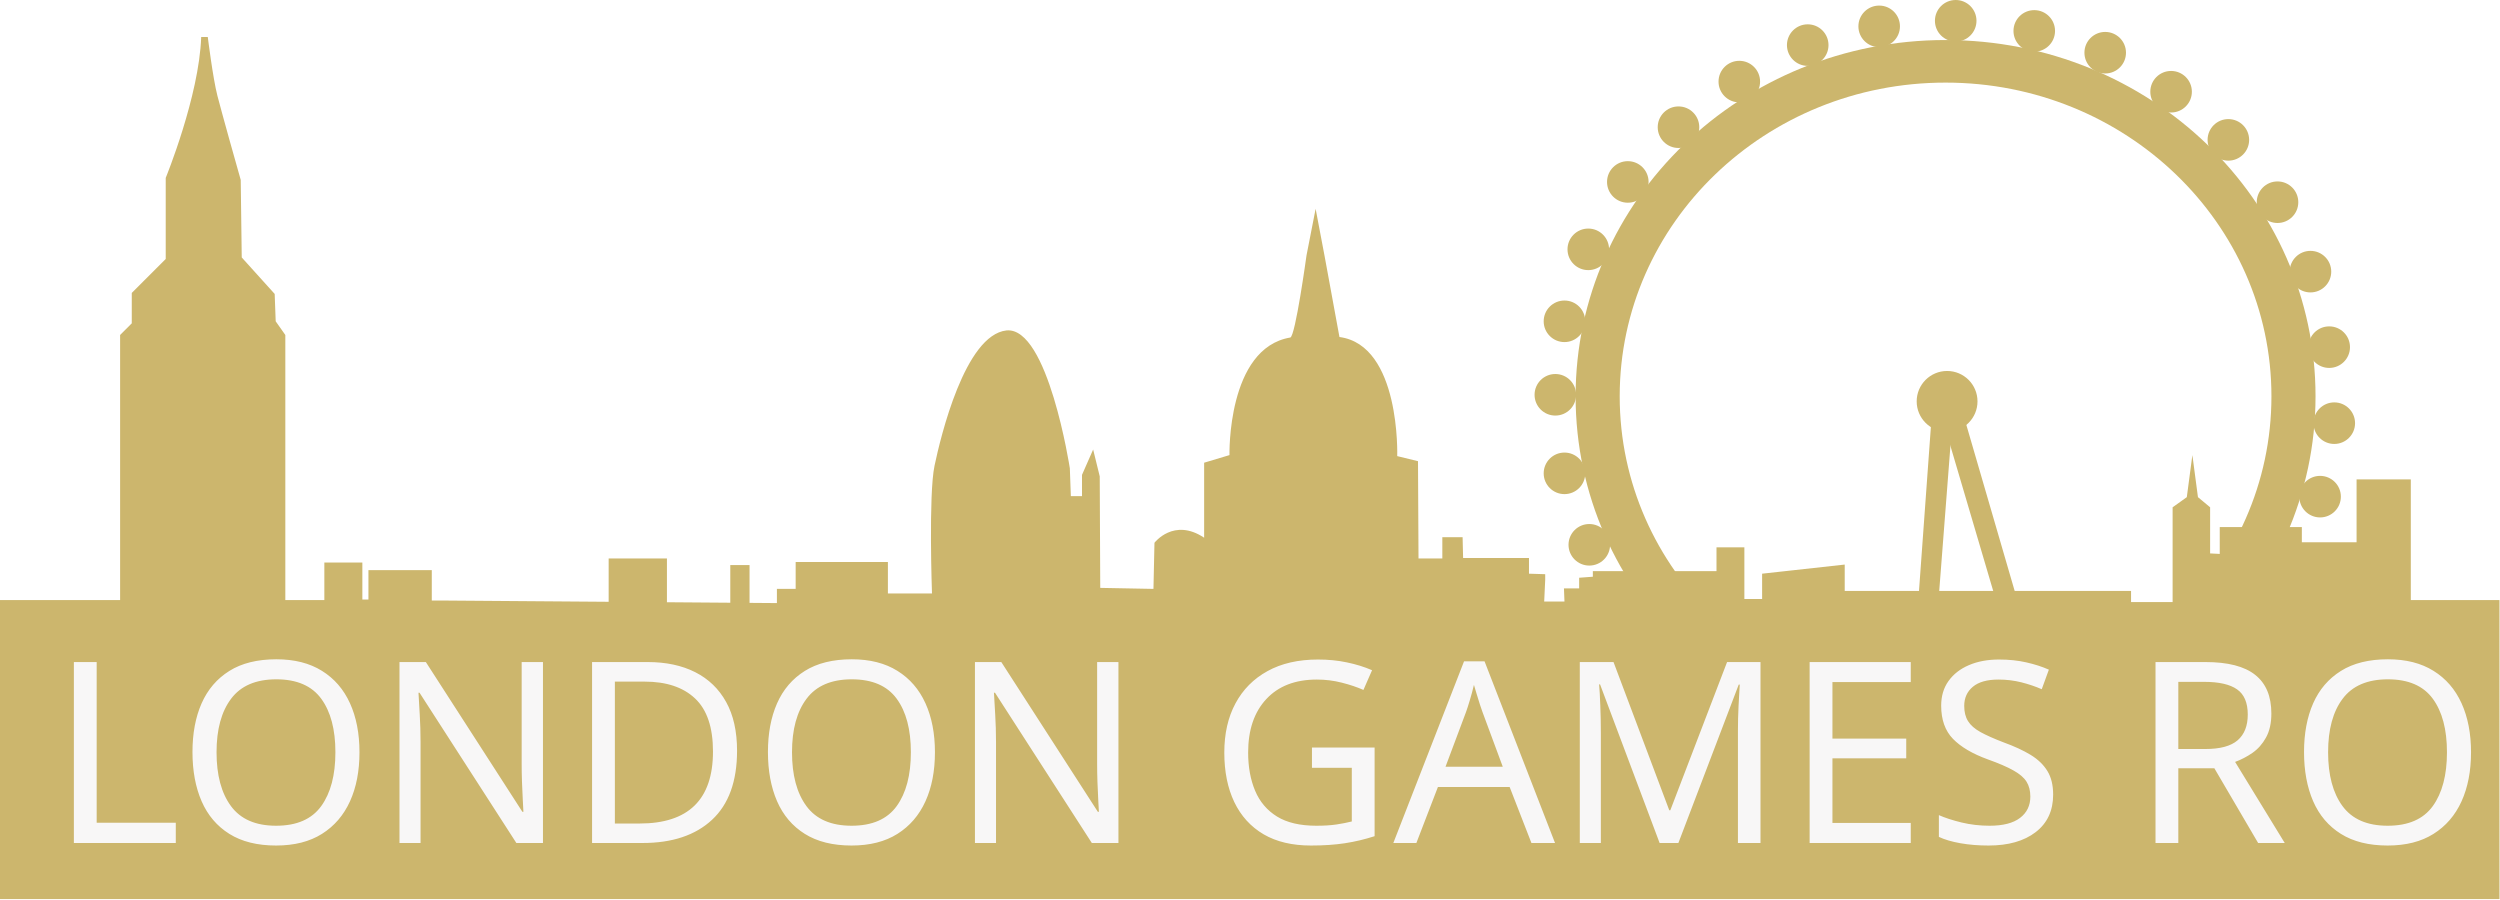
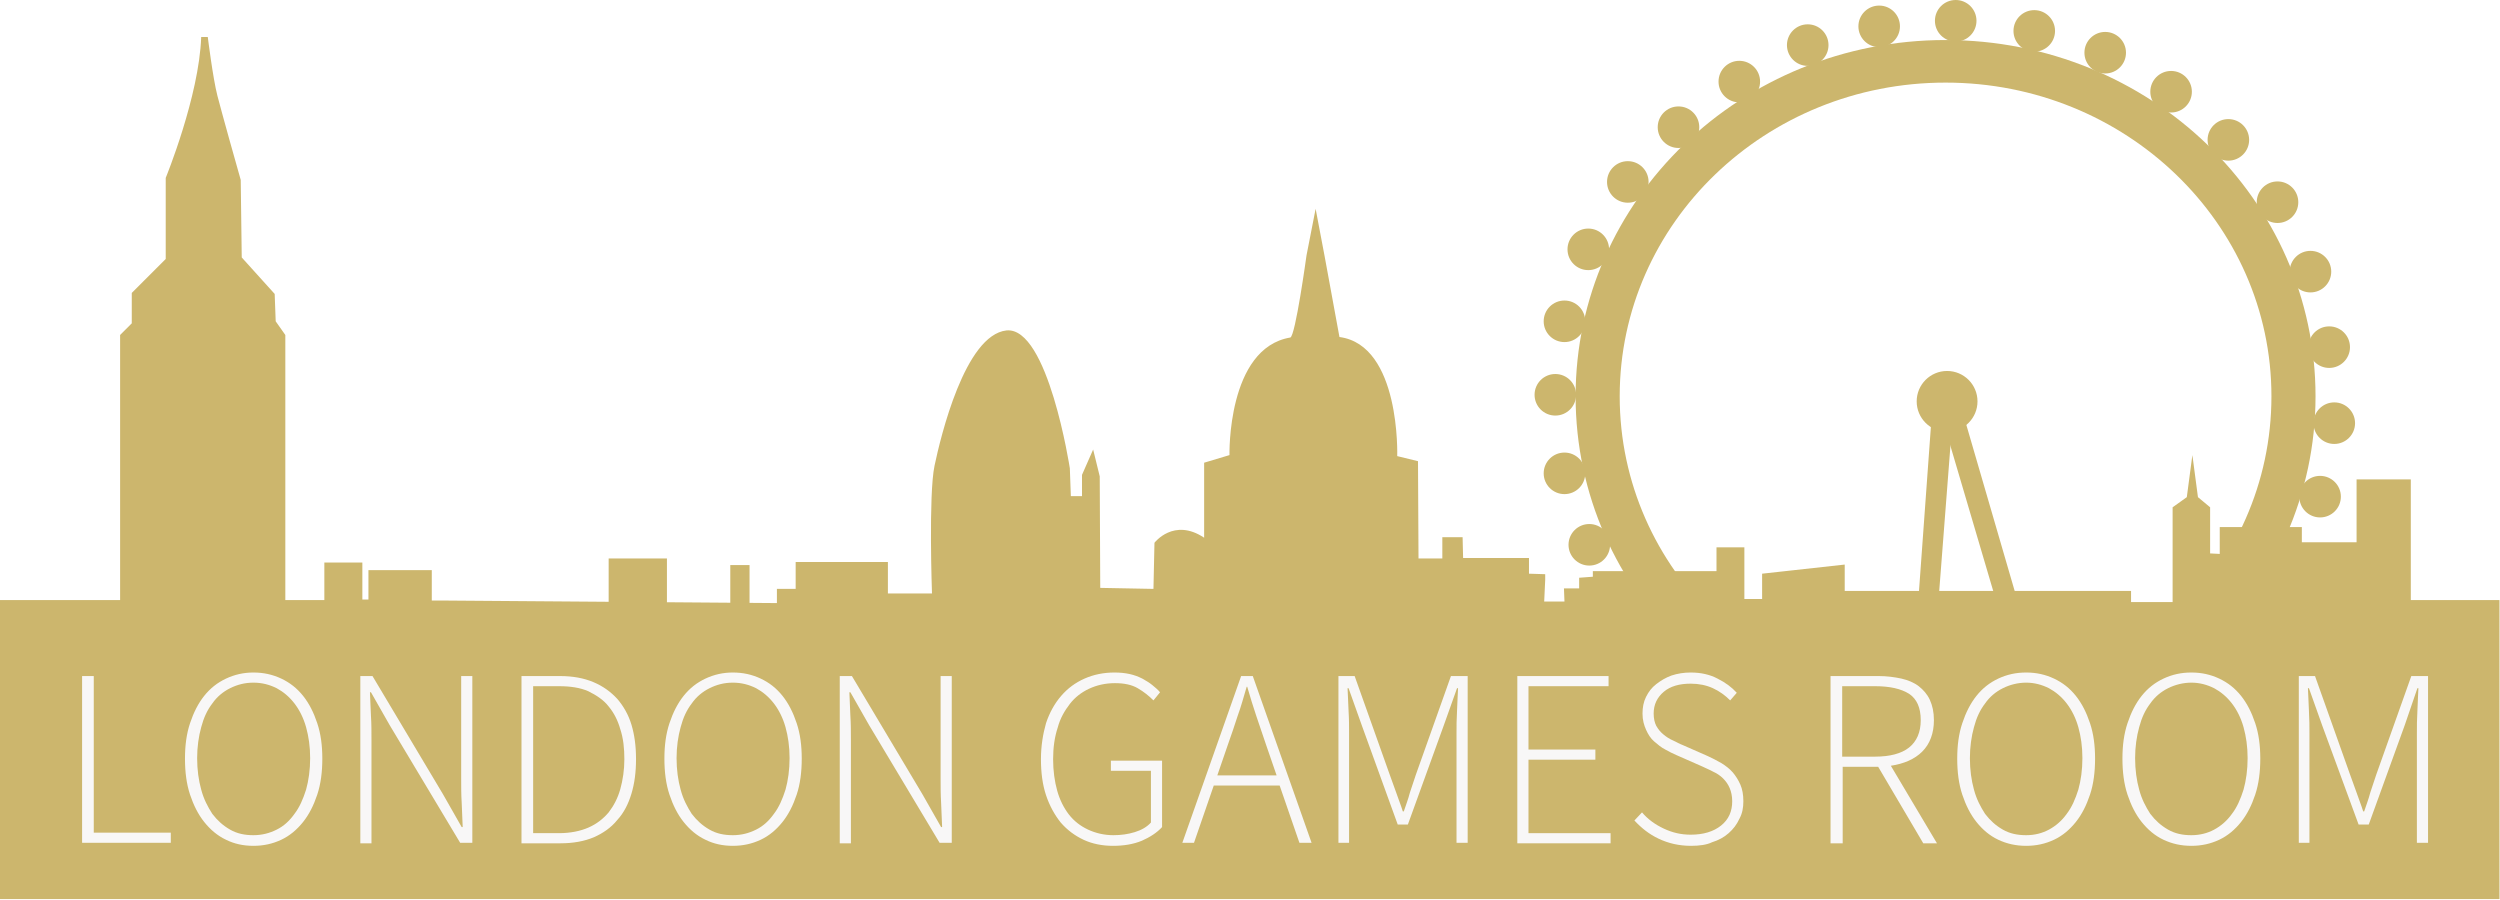
<svg xmlns="http://www.w3.org/2000/svg" version="1.1" id="Layer_1" x="0px" y="0px" viewBox="0 0 493.3 177.5" style="enable-background:new 0 0 493.3 177.5;" xml:space="preserve">
  <style type="text/css">
	.st0{fill:#CCB66D;}
- 	.st1{fill:none;}
- 	.st2{fill:#F8F7F7;}
- 	.st3{font-family:'SourceSansPro-Light';}
- 	.st4{font-size:50px;}
+ 	.st1{fill:#F8F7F7;}
</style>
  <g>
    <g>
      <path class="st0" d="M153.3,119v-2.8h3.7v-5.3h18.2v6.2h8.7c0,0-0.7-19.5,0.5-25.2c1.2-5.7,6-25.8,14.2-26.7    c8.2-0.8,12.5,27.2,12.5,27.2l0.2,5.5h2.2v-4.2l2.2-5l1.3,5.3l0.1,22l10.5,0.2l0.2-9.1c0,0,3.8-5,9.8-1V91.3l5-1.5    c0,0-0.5-21.1,12-23.2c1-0.2,3.2-16.2,3.2-16.2l1.8-9.2l1.8,9.5l2.9,15.8c12.1,1.6,11.4,23.5,11.4,23.5l4.1,1l0.1,19.2l4.7,0    l0-4.2h4l0.1,4.1h13l0,3.1l3.2,0.1v1.1l-0.2,4.3h4l-0.1-2.6h3v-2.1l2.7-0.2l0-1.1h24.4v-4.7h5.5v10.2h3.5v-5l16.3-1.8v5.2h56.5    v2.2h8.2v-18.7l2.8-2l1.1-8.3l1.1,8.3l2.4,2v9.1l1.9,0.1v-5.3h16.2v3h10.8V94.6h10.7v23.8h17.5v59H0l0-59h23.7V66.1l2.3-2.3v-6    l2.5-2.5l4.2-4.2v-16c0,0,6.6-16.1,7-27.8H41c0,0,1,8.1,1.9,11.6c0.8,3.1,3.9,14.2,4.6,16.6l0.2,15.3l6.5,7.2l0.2,5.4l1.9,2.7    l0,52.3H62l2,0l0-0.6V111l7.5,0l0,7.3h1.2v-5.8h12.5v6l2.8,0" />
      <polyline class="st0" points="110.9,119.8 120.1,119.8 120.1,110.2 131.6,110.2 131.6,119.3 144.1,119.3 144.1,111.5 147.9,111.5     147.9,120.2 158.2,120.2   " />
      <line class="st0" x1="81.9" y1="119.2" x2="98.4" y2="119.2" />
      <circle class="st0" cx="308.7" cy="63.4" r="4.1" />
      <circle class="st0" cx="313.4" cy="49.2" r="4.1" />
      <circle class="st0" cx="321.2" cy="35.9" r="4.1" />
      <circle class="st0" cx="331.2" cy="25.1" r="4.1" />
      <circle class="st0" cx="343.2" cy="16.1" r="4.1" />
      <circle class="st0" cx="356.7" cy="8.9" r="4.1" />
      <circle class="st0" cx="370.8" cy="5.2" r="4.1" />
      <circle class="st0" cx="415.4" cy="10.4" r="4.1" />
      <circle class="st0" cx="428.4" cy="18.1" r="4.1" />
      <circle class="st0" cx="439.7" cy="27.6" r="4.1" />
      <circle class="st0" cx="306.9" cy="77.9" r="4.1" />
      <circle class="st0" cx="308.7" cy="93.4" r="4.1" />
      <circle class="st0" cx="313.6" cy="107.5" r="4.1" />
      <circle class="st0" cx="449.4" cy="39.9" r="4.1" />
      <circle class="st0" cx="455.9" cy="53.6" r="4.1" />
      <circle class="st0" cx="459.6" cy="68.5" r="4.1" />
      <circle class="st0" cx="460.6" cy="83.5" r="4.1" />
      <path class="st0" d="M383.9,7.9c-40.3,0-73,31.5-73,70.3c0,38.8,32.7,70.3,73,70.3c40.3,0,73-31.5,73-70.3    C456.9,39.4,424.2,7.9,383.9,7.9z M383.9,140.1c-35.5,0-64.3-27.7-64.3-61.9c0-34.2,28.8-61.9,64.3-61.9    c35.5,0,64.3,27.7,64.3,61.9C448.2,112.4,419.4,140.1,383.9,140.1z" />
      <circle class="st0" cx="385.9" cy="4.1" r="4.1" />
      <circle class="st0" cx="401.4" cy="6.1" r="4.1" />
      <circle class="st0" cx="457.8" cy="98" r="4.1" />
      <polygon class="st0" points="378.3,121.5 381.1,82.9 385.2,83.6 382.3,121.1   " />
      <circle class="st0" cx="384.2" cy="79.2" r="6" />
      <polygon class="st0" points="394.3,120 383.8,84.4 387.9,83.5 398,118.2   " />
    </g>
  </g>
-   <rect x="1" y="130.4" class="st1" width="491.2" height="42" />
-   <text transform="matrix(1 0 0 1 9.7324 166.3403)" class="st2 st3 st4">LONDON GAMES ROOM</text>
+   <g>
+     <path class="st1" d="M16.2,166.3v-32.9h2.3v30.9h15.2v2H16.2z" />
+     <path class="st1" d="M50,166.9c-2,0-3.8-0.4-5.4-1.2c-1.7-0.8-3.1-2-4.3-3.5c-1.2-1.5-2.1-3.3-2.8-5.4c-0.7-2.1-1-4.5-1-7.1   s0.3-4.9,1-7c0.7-2.1,1.6-3.9,2.8-5.4c1.2-1.5,2.6-2.6,4.3-3.4c1.7-0.8,3.5-1.2,5.4-1.2c2,0,3.8,0.4,5.5,1.2   c1.7,0.8,3.1,1.9,4.3,3.4c1.2,1.5,2.1,3.3,2.8,5.4c0.7,2.1,1,4.4,1,7s-0.3,5-1,7.1c-0.7,2.1-1.6,3.9-2.8,5.4   c-1.2,1.5-2.6,2.7-4.3,3.5C53.8,166.5,52,166.9,50,166.9z M50,164.8c1.7,0,3.2-0.4,4.6-1.1c1.4-0.7,2.5-1.7,3.5-3.1   c1-1.3,1.7-2.9,2.3-4.8c0.5-1.8,0.8-3.9,0.8-6.2c0-2.3-0.3-4.3-0.8-6.1c-0.5-1.8-1.3-3.4-2.3-4.7c-1-1.3-2.2-2.3-3.5-3   c-1.4-0.7-2.9-1.1-4.6-1.1c-1.7,0-3.2,0.4-4.6,1.1c-1.4,0.7-2.6,1.7-3.5,3c-1,1.3-1.7,2.8-2.2,4.7c-0.5,1.8-0.8,3.9-0.8,6.1   c0,2.3,0.3,4.4,0.8,6.2c0.5,1.9,1.3,3.4,2.2,4.8c1,1.3,2.1,2.3,3.5,3.1C46.8,164.5,48.3,164.8,50,164.8z" />
+     <path class="st1" d="M71.1,166.3v-32.9h2.4l13.9,23.3l3.7,6.5h0.2c-0.1-1.6-0.1-3.2-0.2-4.8c-0.1-1.6-0.1-3.2-0.1-4.8v-20.2h2.2   v32.9h-2.4l-13.9-23.2l-3.7-6.5H73c0.1,1.6,0.1,3.2,0.2,4.7c0.1,1.5,0.1,3.1,0.1,4.7v20.4H71.1z" />
+     <path class="st1" d="M102.9,166.3v-32.9h7.6c2.5,0,4.7,0.4,6.6,1.2c1.9,0.8,3.4,1.9,4.7,3.3c1.2,1.4,2.2,3.1,2.8,5.1   c0.6,2,0.9,4.2,0.9,6.8s-0.3,4.8-0.9,6.8c-0.6,2-1.5,3.8-2.8,5.2c-1.2,1.5-2.8,2.6-4.6,3.4c-1.9,0.8-4.1,1.2-6.6,1.2H102.9z    M105.2,164.4h5.1c2.2,0,4.2-0.4,5.8-1.1c1.6-0.7,2.9-1.7,4-3c1-1.3,1.8-2.8,2.3-4.6c0.5-1.8,0.8-3.8,0.8-5.9   c0-2.1-0.2-4.1-0.8-5.9c-0.5-1.8-1.3-3.3-2.3-4.5c-1-1.3-2.4-2.2-4-3c-1.6-0.7-3.5-1-5.8-1h-5.1V164.4z" />
+     <path class="st1" d="M144.6,166.9c-2,0-3.8-0.4-5.4-1.2c-1.7-0.8-3.1-2-4.3-3.5c-1.2-1.5-2.1-3.3-2.8-5.4c-0.7-2.1-1-4.5-1-7.1   s0.3-4.9,1-7c0.7-2.1,1.6-3.9,2.8-5.4c1.2-1.5,2.6-2.6,4.3-3.4c1.7-0.8,3.5-1.2,5.4-1.2c2,0,3.8,0.4,5.5,1.2   c1.7,0.8,3.1,1.9,4.3,3.4c1.2,1.5,2.1,3.3,2.8,5.4c0.7,2.1,1,4.4,1,7s-0.3,5-1,7.1c-0.7,2.1-1.6,3.9-2.8,5.4   c-1.2,1.5-2.6,2.7-4.3,3.5C148.4,166.5,146.6,166.9,144.6,166.9z M144.6,164.8c1.7,0,3.2-0.4,4.6-1.1c1.4-0.7,2.5-1.7,3.5-3.1   c1-1.3,1.7-2.9,2.3-4.8c0.5-1.8,0.8-3.9,0.8-6.2c0-2.3-0.3-4.3-0.8-6.1c-0.5-1.8-1.3-3.4-2.3-4.7c-1-1.3-2.2-2.3-3.5-3   c-1.4-0.7-2.9-1.1-4.6-1.1c-1.7,0-3.2,0.4-4.6,1.1c-1.4,0.7-2.6,1.7-3.5,3c-1,1.3-1.7,2.8-2.2,4.7c-0.5,1.8-0.8,3.9-0.8,6.1   c0,2.3,0.3,4.4,0.8,6.2c0.5,1.9,1.3,3.4,2.2,4.8c1,1.3,2.1,2.3,3.5,3.1C141.4,164.5,142.9,164.8,144.6,164.8z" />
+     <path class="st1" d="M165.7,166.3v-32.9h2.4l13.9,23.3l3.7,6.5h0.2c-0.1-1.6-0.1-3.2-0.2-4.8c-0.1-1.6-0.1-3.2-0.1-4.8v-20.2h2.2   v32.9h-2.4l-13.9-23.2l-3.7-6.5h-0.2c0.1,1.6,0.1,3.2,0.2,4.7c0.1,1.5,0.1,3.1,0.1,4.7v20.4H165.7z" />
+     <path class="st1" d="M219.6,166.9c-2.1,0-4.1-0.4-5.8-1.2c-1.7-0.8-3.2-1.9-4.5-3.4c-1.2-1.5-2.2-3.3-2.9-5.4c-0.7-2.1-1-4.5-1-7.1   c0-2.6,0.4-5,1-7.1c0.7-2.1,1.7-3.9,3-5.4c1.3-1.5,2.8-2.6,4.6-3.4c1.8-0.8,3.8-1.2,5.9-1.2c1.1,0,2.1,0.1,3,0.3   c0.9,0.2,1.7,0.5,2.5,0.9c0.7,0.4,1.4,0.8,2,1.3c0.6,0.5,1.1,0.9,1.5,1.4l-1.3,1.6c-0.9-0.9-1.9-1.7-3.1-2.4c-1.2-0.7-2.7-1-4.5-1   c-1.9,0-3.6,0.4-5.1,1.1c-1.5,0.7-2.8,1.7-3.8,3c-1,1.3-1.9,2.8-2.4,4.7c-0.6,1.8-0.9,3.9-0.9,6.2c0,2.3,0.3,4.4,0.8,6.2   c0.5,1.8,1.3,3.4,2.3,4.7c1,1.3,2.3,2.3,3.8,3c1.5,0.7,3.2,1.1,5,1.1c1.5,0,2.9-0.2,4.2-0.6c1.3-0.4,2.4-1,3.2-1.9v-10.2h-7.9v-2   h10.1v13.1c-1,1.1-2.4,2-4,2.7C223.6,166.6,221.7,166.9,219.6,166.9z" />
+     <path class="st1" d="M233.3,166.3l11.6-32.9h2.3l11.6,32.9h-2.4l-3.9-11.3h-13l-3.9,11.3H233.3z M242.3,146.9l-2.1,6.1h11.7   l-2.1-6.1c-0.7-2-1.3-3.9-1.9-5.6c-0.6-1.8-1.2-3.7-1.8-5.8H246c-0.6,2-1.1,3.9-1.8,5.8C243.6,143.1,243,145,242.3,146.9z" />
+     <path class="st1" d="M264.1,166.3v-32.9h3.2l6.9,19.4c0.4,1.2,0.9,2.4,1.3,3.6c0.4,1.2,0.9,2.4,1.3,3.7h0.2   c0.4-1.2,0.9-2.5,1.2-3.7c0.4-1.2,0.8-2.4,1.2-3.6l6.9-19.4h3.3v32.9h-2.2v-21.6c0-1.4,0-2.8,0.1-4.4c0.1-1.6,0.1-3.1,0.2-4.5h-0.2   l-2.6,7.3l-7.1,19.6h-2l-7.1-19.6l-2.6-7.3h-0.2c0.1,1.4,0.1,2.9,0.2,4.5c0.1,1.6,0.1,3.1,0.1,4.4v21.6H264.1z" />
+     <path class="st1" d="M299.4,166.3v-32.9h18v2h-15.8v12.5h13.2v2h-13.2v14.5h16.2v2H299.4z" />
+     <path class="st1" d="M333.7,166.9c-2.4,0-4.5-0.5-6.4-1.4s-3.4-2.1-4.8-3.6l1.5-1.6c1.2,1.4,2.6,2.4,4.3,3.2   c1.7,0.8,3.4,1.2,5.3,1.2c2.5,0,4.5-0.6,6-1.8c1.5-1.2,2.2-2.8,2.2-4.8c0-1-0.2-1.9-0.5-2.6c-0.3-0.7-0.7-1.3-1.3-1.9   c-0.5-0.5-1.2-1-1.9-1.3c-0.7-0.4-1.5-0.7-2.3-1.1l-5-2.2c-0.7-0.3-1.5-0.7-2.2-1.1c-0.8-0.4-1.5-1-2.2-1.6s-1.2-1.4-1.6-2.3   c-0.4-0.9-0.7-1.9-0.7-3.2c0-1.2,0.2-2.3,0.7-3.3c0.5-1,1.1-1.8,2-2.5c0.9-0.7,1.9-1.3,3-1.7c1.2-0.4,2.5-0.6,3.8-0.6   c2,0,3.8,0.4,5.3,1.2c1.6,0.8,2.8,1.7,3.8,2.8l-1.3,1.5c-1-1-2.1-1.8-3.4-2.4c-1.3-0.6-2.8-0.9-4.4-0.9c-2.2,0-4,0.5-5.3,1.6   c-1.3,1.1-2,2.5-2,4.3c0,1,0.2,1.8,0.5,2.4c0.4,0.7,0.8,1.2,1.4,1.7c0.6,0.5,1.2,0.9,1.9,1.2s1.3,0.7,1.9,0.9l5,2.2   c0.9,0.4,1.8,0.9,2.7,1.4c0.8,0.5,1.6,1.1,2.2,1.8c0.6,0.7,1.1,1.5,1.5,2.4c0.4,0.9,0.6,2,0.6,3.3c0,1.3-0.2,2.4-0.8,3.5   c-0.5,1.1-1.2,2-2.1,2.8s-2,1.4-3.3,1.8C336.8,166.7,335.3,166.9,333.7,166.9z" />
+     <path class="st1" d="M361.2,166.3v-32.9h9.5c1.6,0,3.1,0.2,4.5,0.5c1.3,0.3,2.5,0.8,3.4,1.5c0.9,0.7,1.7,1.6,2.2,2.7   c0.5,1.1,0.8,2.4,0.8,4c0,2.6-0.8,4.7-2.3,6.2c-1.5,1.5-3.6,2.4-6.2,2.8l9.1,15.3h-2.7l-8.9-15.1h-7v15.1H361.2z M363.5,149.3h6.5   c2.9,0,5.2-0.6,6.7-1.8c1.5-1.2,2.3-3,2.3-5.4c0-2.5-0.8-4.2-2.3-5.2c-1.6-1-3.8-1.5-6.7-1.5h-6.5V149.3z" />
+     <path class="st1" d="M399.8,166.9c-2,0-3.8-0.4-5.5-1.2s-3.1-2-4.3-3.5s-2.1-3.3-2.8-5.4c-0.7-2.1-1-4.5-1-7.1s0.3-4.9,1-7   c0.7-2.1,1.6-3.9,2.8-5.4c1.2-1.5,2.6-2.6,4.3-3.4c1.7-0.8,3.5-1.2,5.5-1.2c2,0,3.8,0.4,5.5,1.2c1.7,0.8,3.1,1.9,4.3,3.4   c1.2,1.5,2.1,3.3,2.8,5.4c0.7,2.1,1,4.4,1,7s-0.3,5-1,7.1c-0.7,2.1-1.6,3.9-2.8,5.4c-1.2,1.5-2.6,2.7-4.3,3.5   S401.8,166.9,399.8,166.9z M399.8,164.8c1.7,0,3.2-0.4,4.5-1.1s2.5-1.7,3.5-3.1c1-1.3,1.7-2.9,2.3-4.8c0.5-1.8,0.8-3.9,0.8-6.2   c0-2.3-0.3-4.3-0.8-6.1c-0.5-1.8-1.3-3.4-2.3-4.7c-1-1.3-2.2-2.3-3.5-3c-1.4-0.7-2.9-1.1-4.5-1.1s-3.2,0.4-4.6,1.1   c-1.4,0.7-2.6,1.7-3.5,3c-1,1.3-1.7,2.8-2.2,4.7c-0.5,1.8-0.8,3.9-0.8,6.1c0,2.3,0.3,4.4,0.8,6.2c0.5,1.9,1.3,3.4,2.2,4.8   c1,1.3,2.1,2.3,3.5,3.1S398.1,164.8,399.8,164.8z" />
+     <path class="st1" d="M432.4,166.9c-2,0-3.8-0.4-5.5-1.2s-3.1-2-4.3-3.5s-2.1-3.3-2.8-5.4c-0.7-2.1-1-4.5-1-7.1s0.3-4.9,1-7   c0.7-2.1,1.6-3.9,2.8-5.4c1.2-1.5,2.6-2.6,4.3-3.4c1.7-0.8,3.5-1.2,5.5-1.2c2,0,3.8,0.4,5.5,1.2c1.7,0.8,3.1,1.9,4.3,3.4   c1.2,1.5,2.1,3.3,2.8,5.4c0.7,2.1,1,4.4,1,7s-0.3,5-1,7.1c-0.7,2.1-1.6,3.9-2.8,5.4c-1.2,1.5-2.6,2.7-4.3,3.5   S434.4,166.9,432.4,166.9z M432.4,164.8c1.7,0,3.2-0.4,4.5-1.1s2.5-1.7,3.5-3.1c1-1.3,1.7-2.9,2.3-4.8c0.5-1.8,0.8-3.9,0.8-6.2   c0-2.3-0.3-4.3-0.8-6.1c-0.5-1.8-1.3-3.4-2.3-4.7c-1-1.3-2.2-2.3-3.5-3c-1.4-0.7-2.9-1.1-4.5-1.1s-3.2,0.4-4.6,1.1   c-1.4,0.7-2.6,1.7-3.5,3c-1,1.3-1.7,2.8-2.2,4.7c-0.5,1.8-0.8,3.9-0.8,6.1c0,2.3,0.3,4.4,0.8,6.2c0.5,1.9,1.3,3.4,2.2,4.8   c1,1.3,2.1,2.3,3.5,3.1S430.7,164.8,432.4,164.8z" />
+     <path class="st1" d="M453.6,166.3v-32.9h3.2l6.9,19.4c0.4,1.2,0.9,2.4,1.3,3.6c0.4,1.2,0.9,2.4,1.3,3.7h0.2   c0.4-1.2,0.9-2.5,1.2-3.7c0.4-1.2,0.8-2.4,1.2-3.6l6.9-19.4h3.3v32.9h-2.2v-21.6c0-1.4,0-2.8,0.1-4.4c0.1-1.6,0.1-3.1,0.2-4.5H477   l-2.5,7.3l-7.1,19.6h-2l-7.2-19.6l-2.6-7.3h-0.2c0.1,1.4,0.1,2.9,0.2,4.5c0.1,1.6,0.1,3.1,0.1,4.4v21.6H453.6z" />
+   </g>
</svg>
